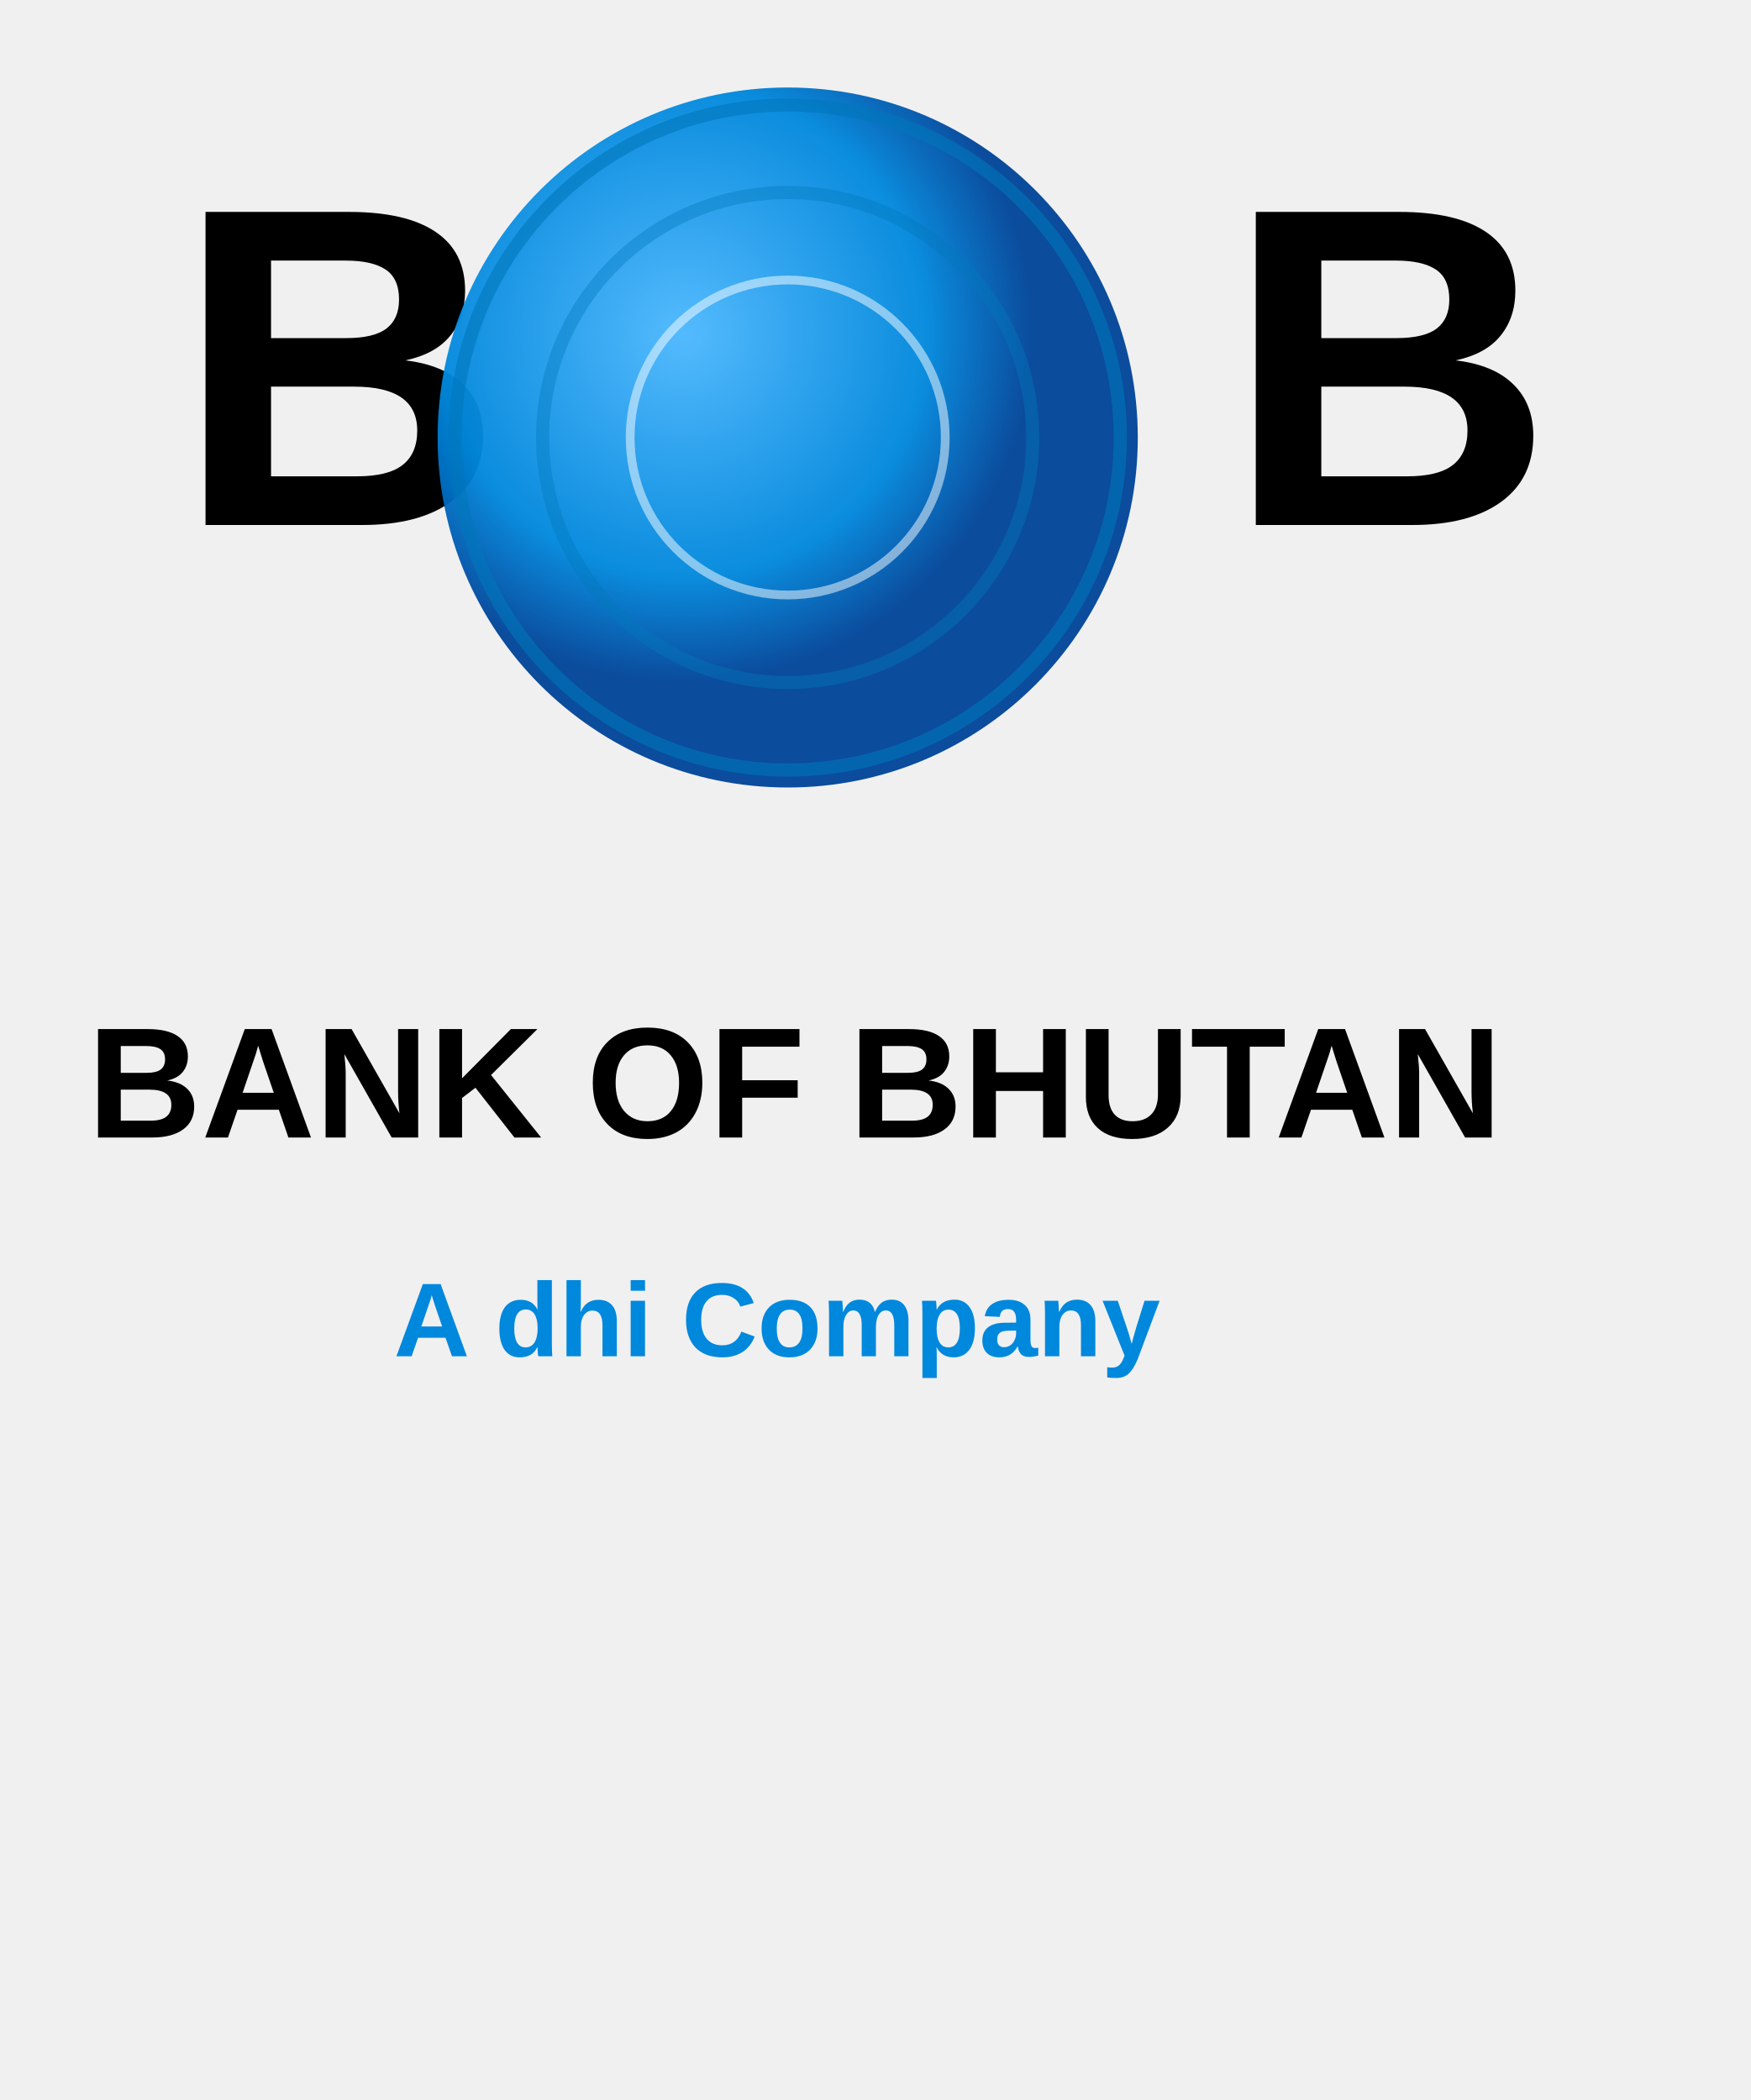
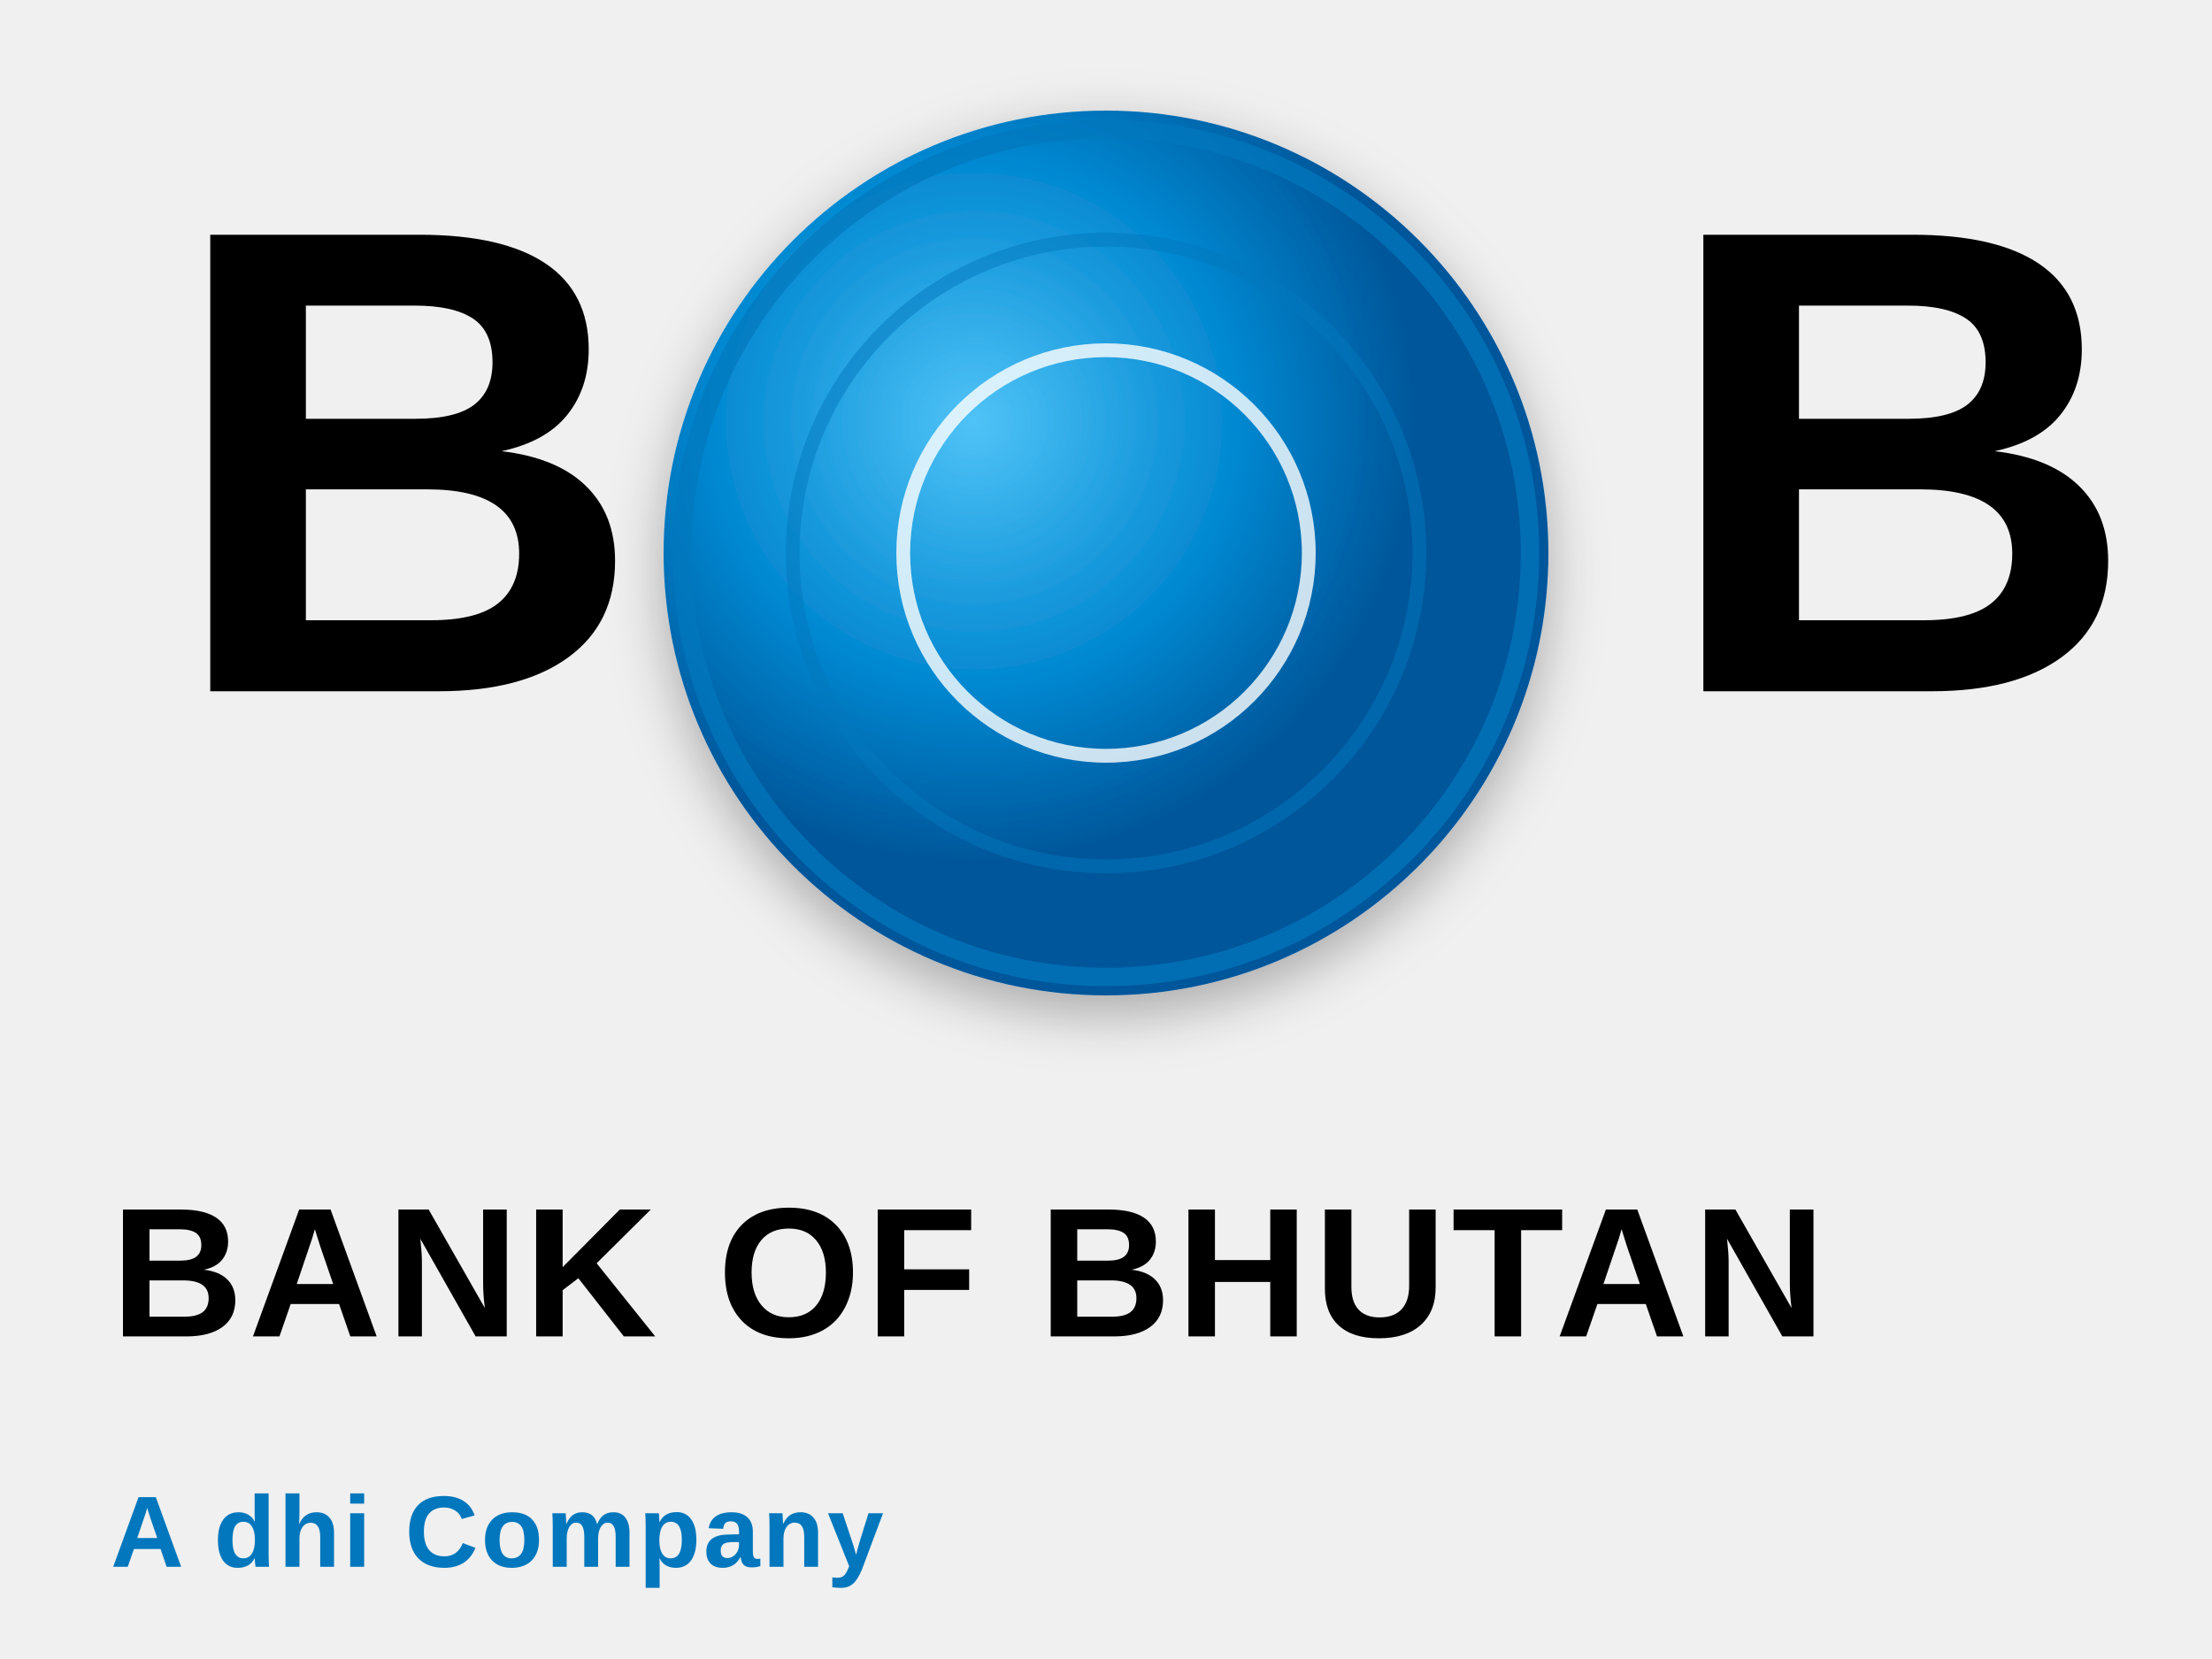
- <svg xmlns="http://www.w3.org/2000/svg" viewBox="0 0 200 240" width="200" height="240">
-   <text x="20" y="60" font-family="Arial, sans-serif" font-size="52" font-weight="900" fill="#000000">B</text>
+ <svg xmlns="http://www.w3.org/2000/svg" viewBox="0 0 240 180" width="240" height="180">
  <defs>
    <radialGradient id="blueSphere" cx="35%" cy="35%">
-       <stop offset="0%" style="stop-color:#4db8ff;stop-opacity:1" />
-       <stop offset="70%" style="stop-color:#0088dd;stop-opacity:1" />
-       <stop offset="100%" style="stop-color:#004499;stop-opacity:1" />
+       <stop offset="0%" style="stop-color:#4fc3f7;stop-opacity:1" />
+       <stop offset="60%" style="stop-color:#0288d1;stop-opacity:1" />
+       <stop offset="100%" style="stop-color:#01579b;stop-opacity:1" />
    </radialGradient>
+     <filter id="shadow" x="-50%" y="-50%" width="200%" height="200%">
+       <feDropShadow dx="0" dy="2" stdDeviation="3" flood-opacity="0.3" />
+     </filter>
  </defs>
-   <circle cx="90" cy="50" r="40" fill="url(#blueSphere)" opacity="0.95" />
-   <circle cx="90" cy="50" r="38" fill="none" stroke="#0077bb" stroke-width="1.5" opacity="0.6" />
-   <circle cx="90" cy="50" r="28" fill="none" stroke="#0077bb" stroke-width="1.5" opacity="0.4" />
-   <circle cx="90" cy="50" r="18" fill="none" stroke="#ffffff" stroke-width="1" opacity="0.5" />
-   <text x="140" y="60" font-family="Arial, sans-serif" font-size="52" font-weight="900" fill="#000000">B</text>
-   <text x="10" y="130" font-family="Arial, sans-serif" font-size="18" font-weight="900" fill="#000000">BANK OF BHUTAN</text>
-   <text x="45" y="155" font-family="Arial, sans-serif" font-size="12" font-weight="600" fill="#0088dd">A dhi Company</text>
+   <text x="18" y="75" font-family="Arial, sans-serif" font-size="72" font-weight="900" fill="#000000" letter-spacing="-2">B</text>
+   <circle cx="120" cy="60" r="48" fill="url(#blueSphere)" filter="url(#shadow)" />
+   <circle cx="120" cy="60" r="46" fill="none" stroke="#0277bd" stroke-width="2" opacity="0.7" />
+   <circle cx="120" cy="60" r="34" fill="none" stroke="#0277bd" stroke-width="1.5" opacity="0.5" />
+   <circle cx="120" cy="60" r="22" fill="none" stroke="#ffffff" stroke-width="1.5" opacity="0.8" />
+   <text x="180" y="75" font-family="Arial, sans-serif" font-size="72" font-weight="900" fill="#000000" letter-spacing="-2">B</text>
+   <text x="12" y="145" font-family="Arial, sans-serif" font-size="20" font-weight="900" fill="#000000" letter-spacing="0.5">BANK OF BHUTAN</text>
+   <text x="12" y="170" font-family="Arial, sans-serif" font-size="11" font-weight="700" fill="#0277bd" letter-spacing="0.3">A dhi Company</text>
</svg>
